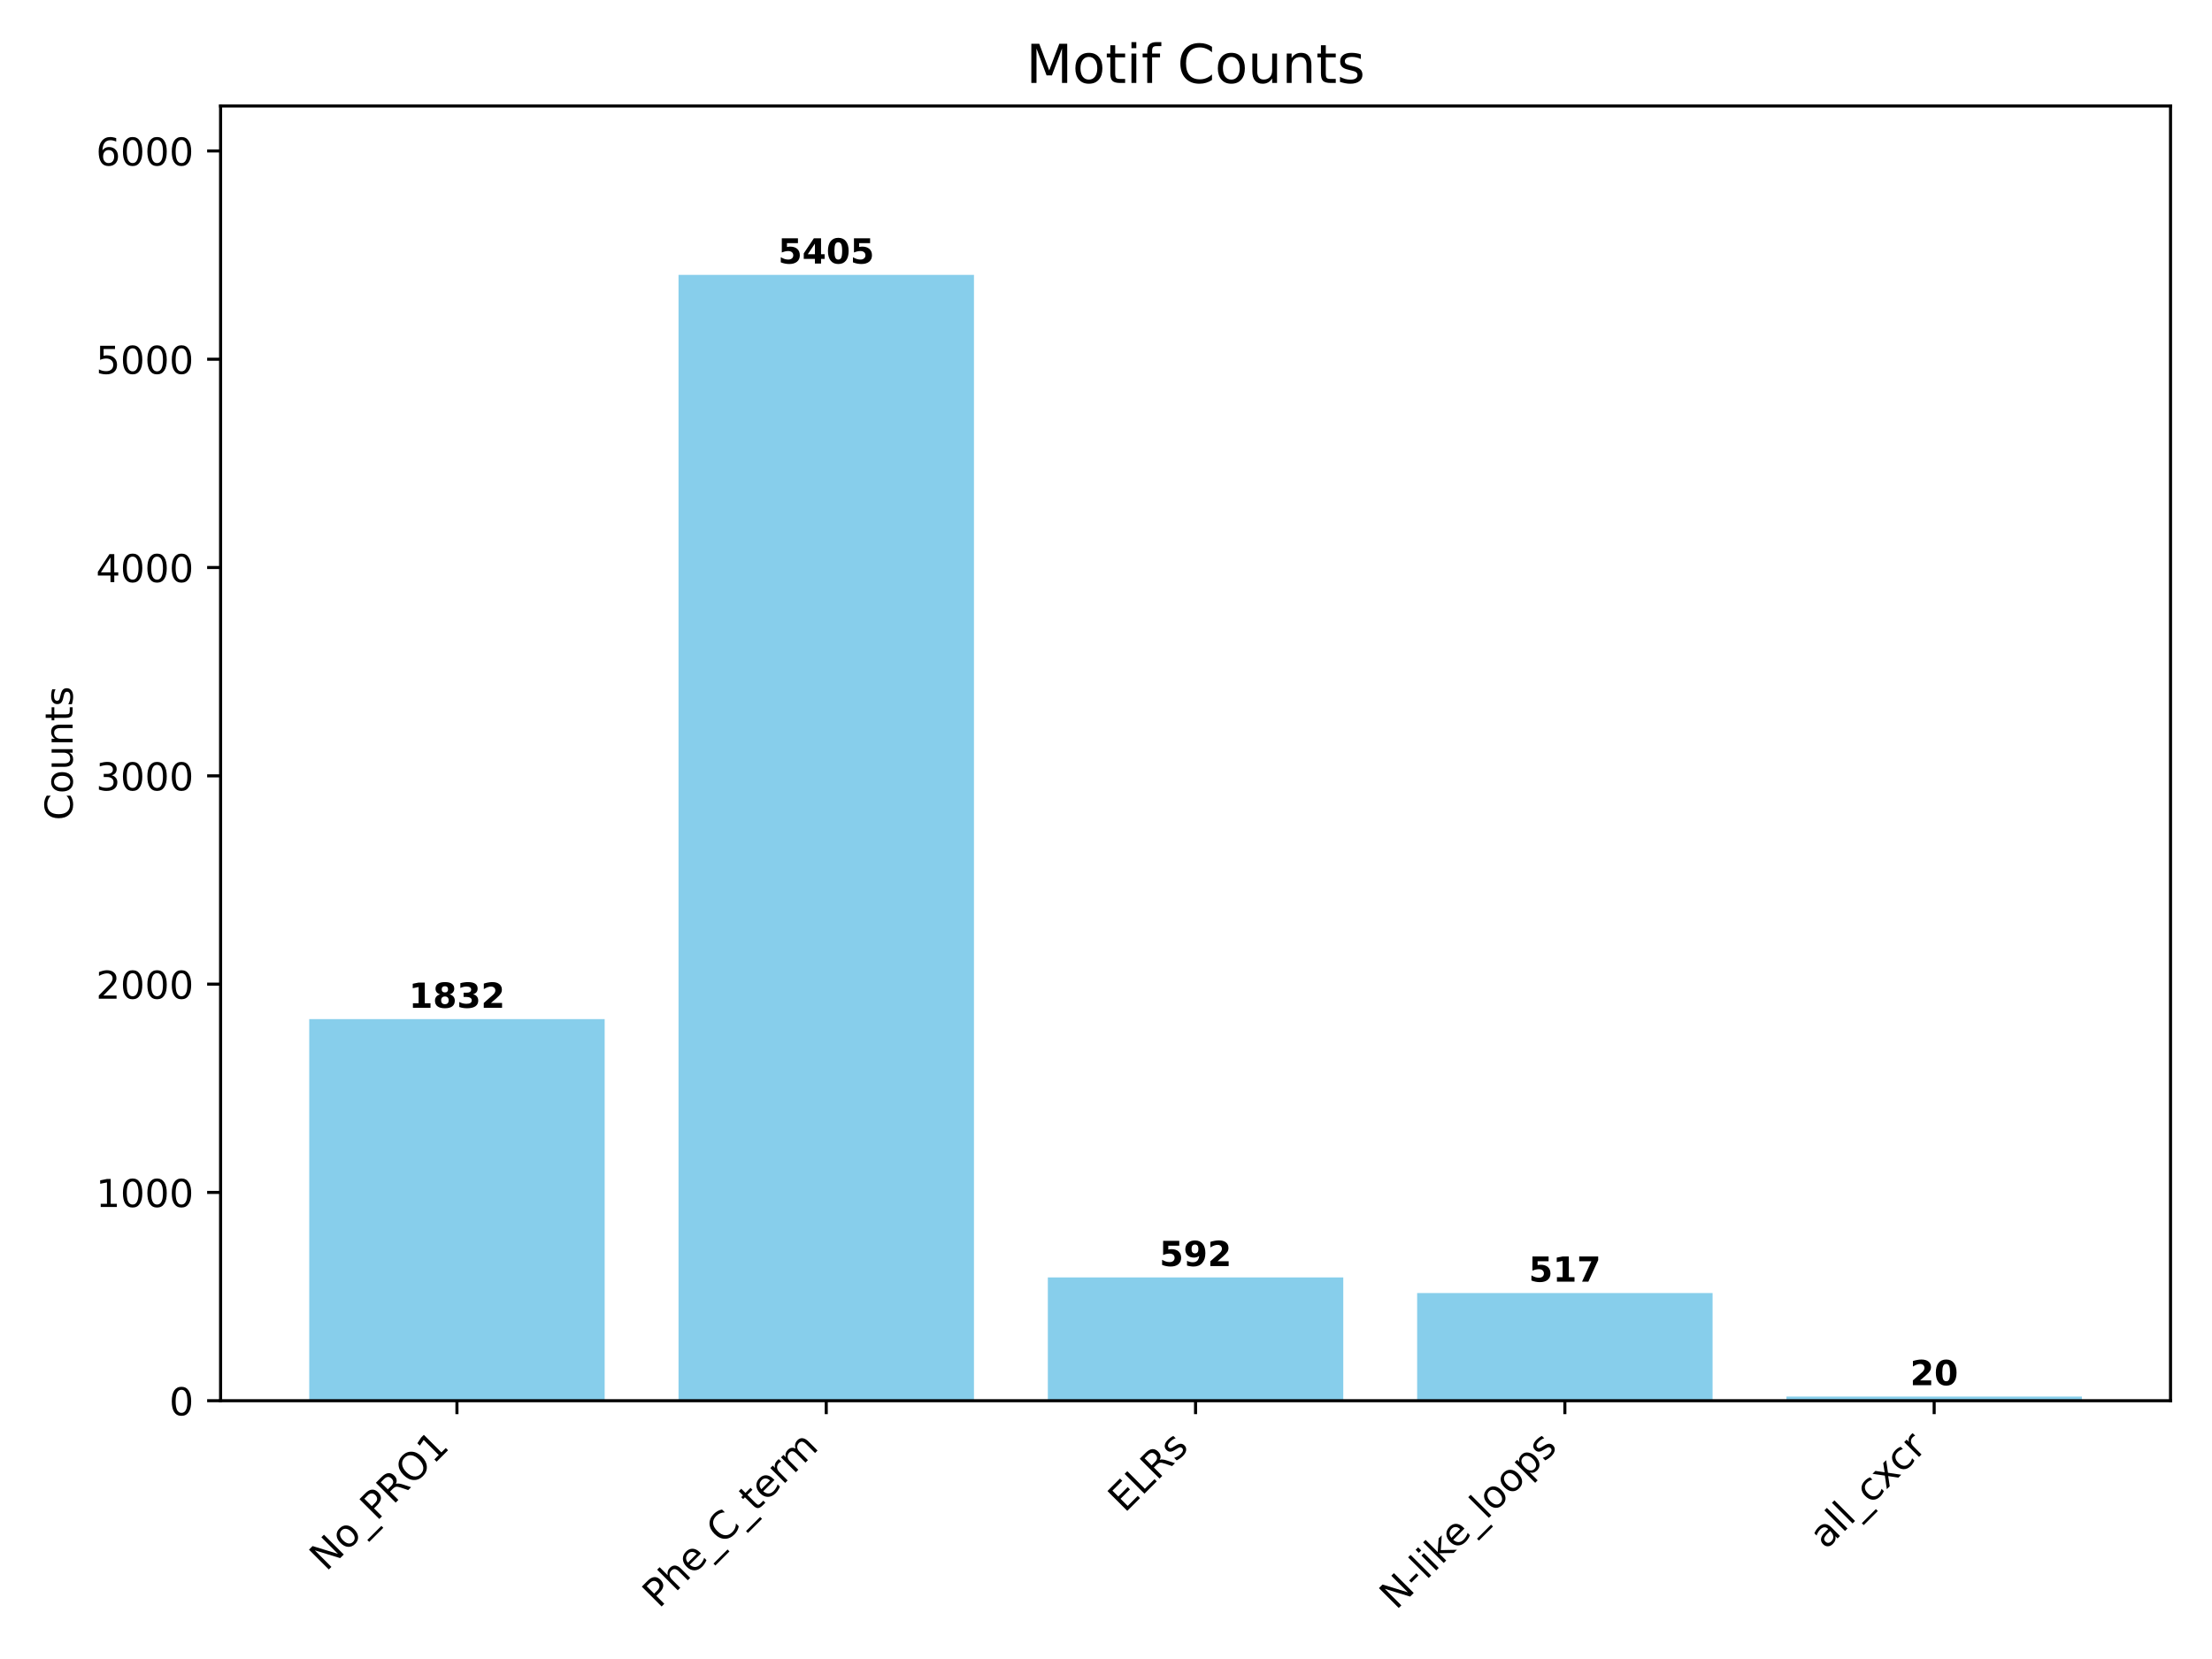
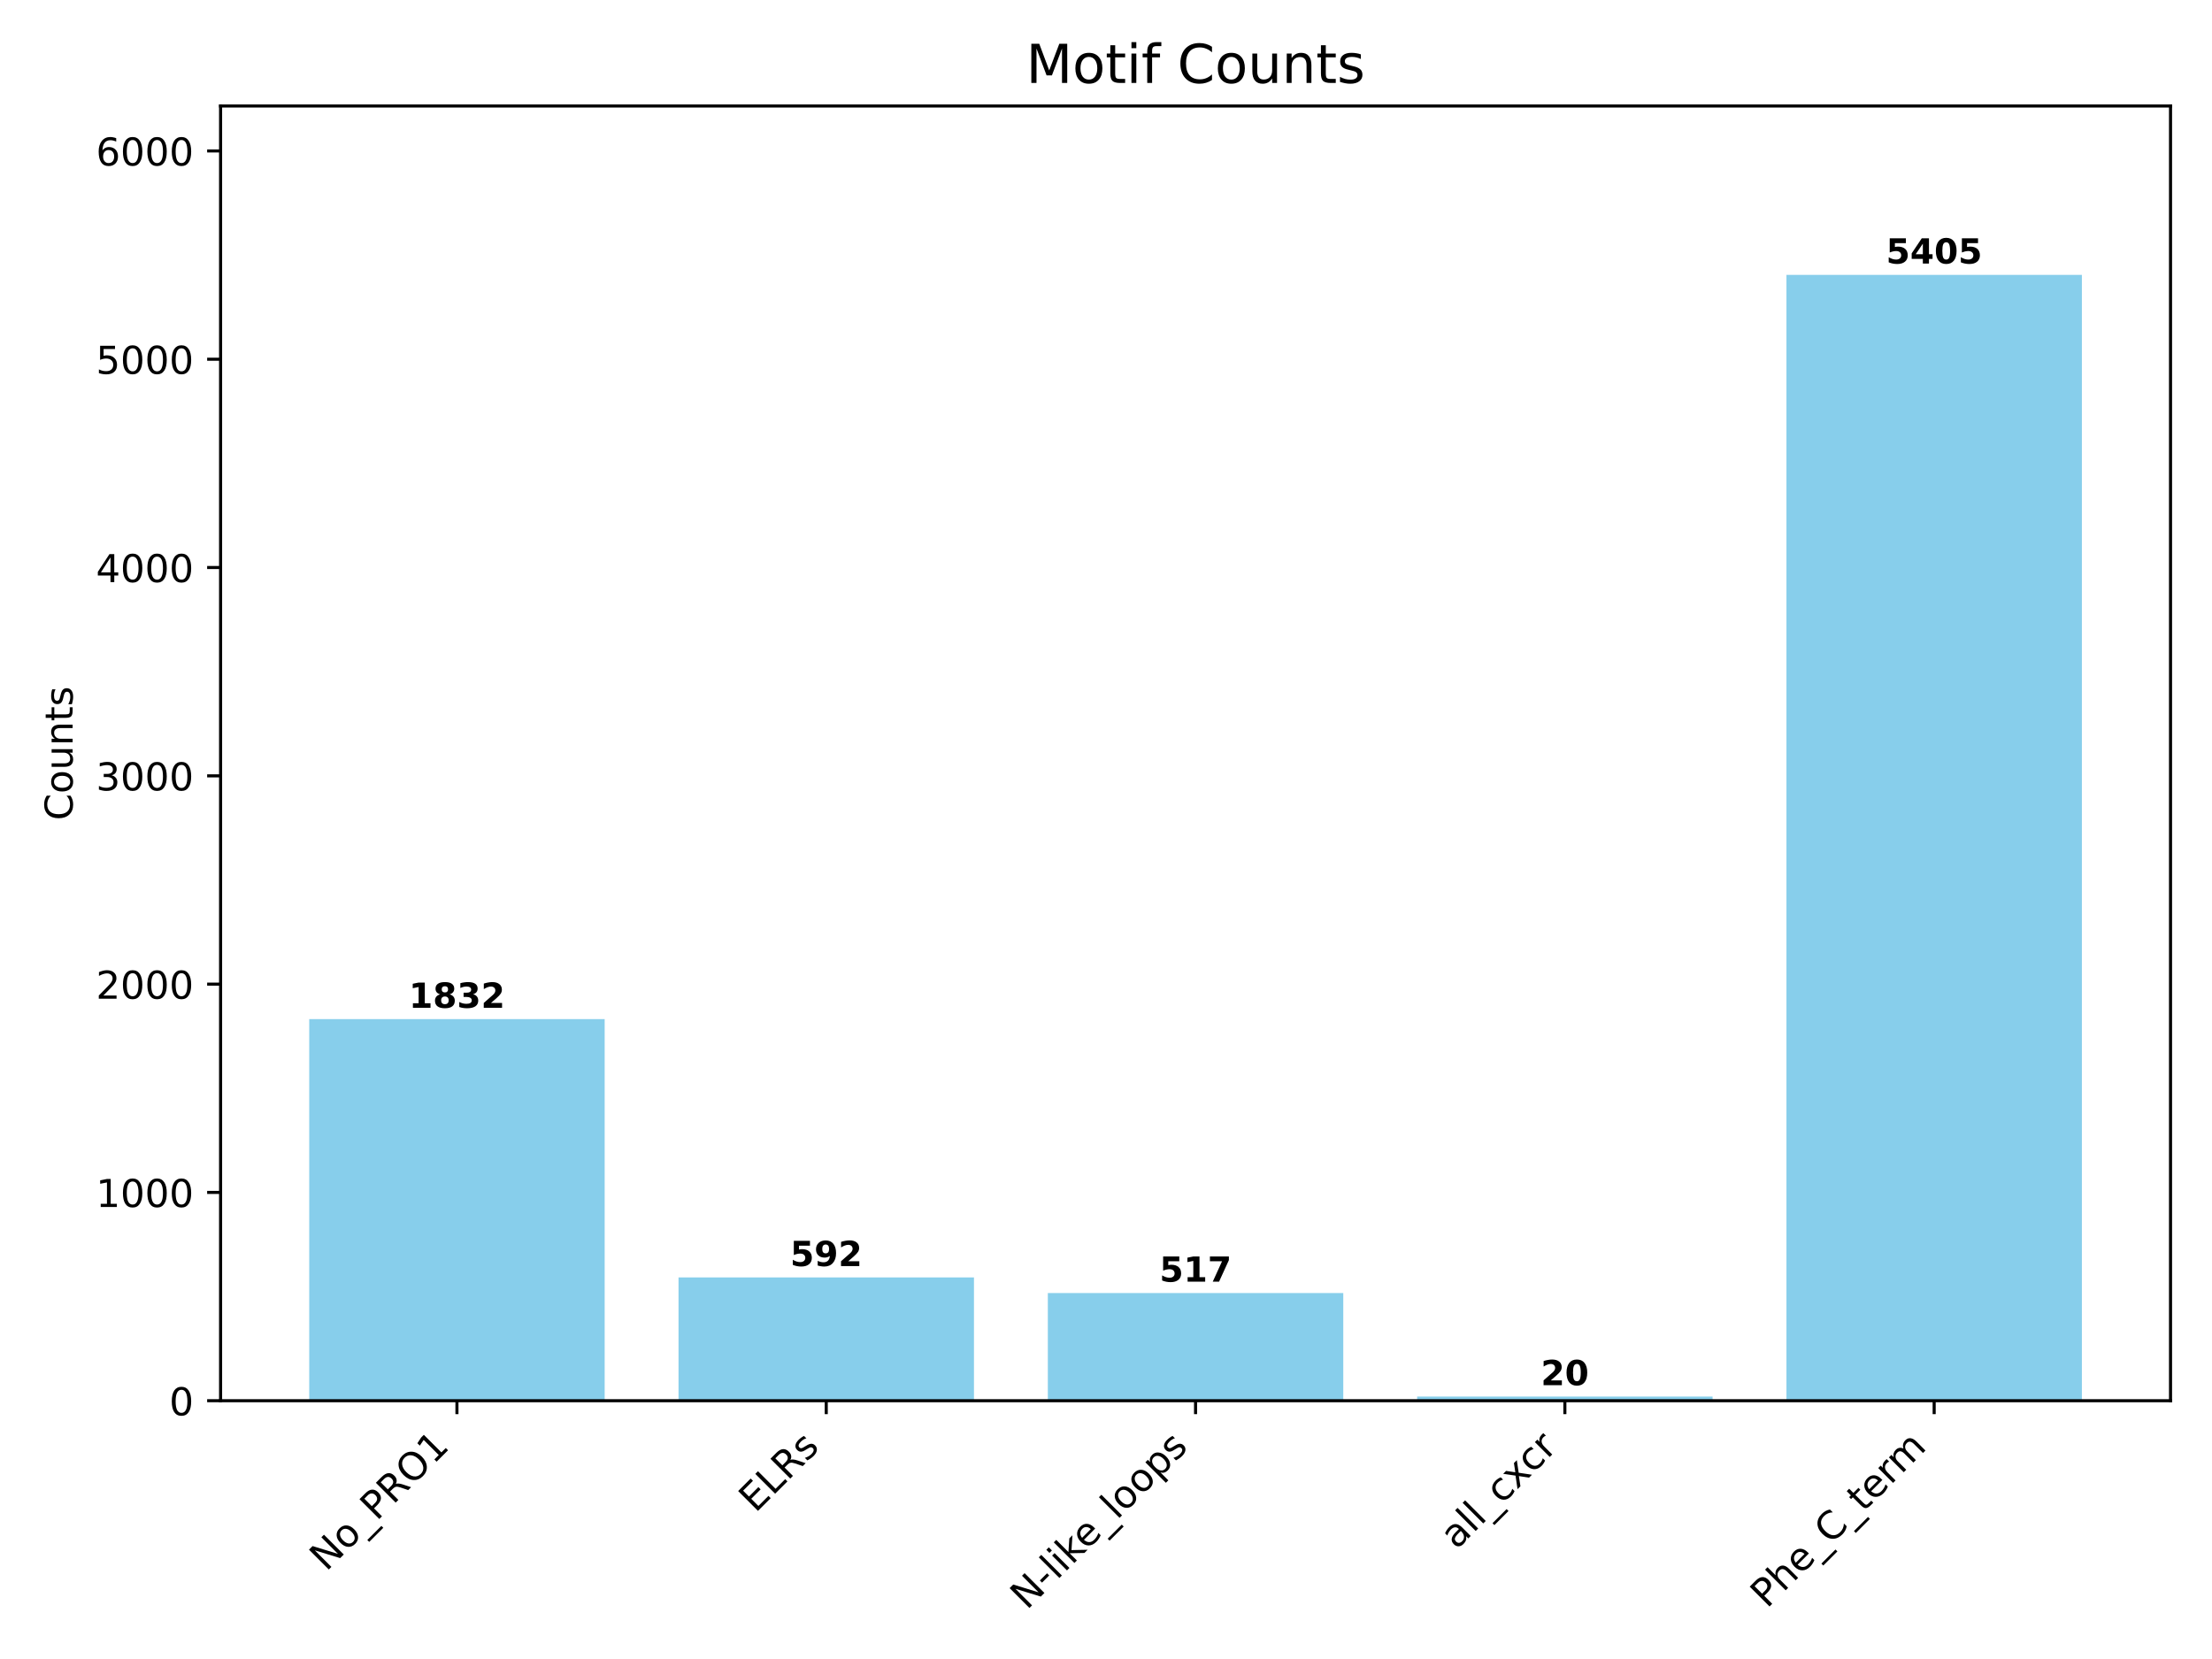
<svg xmlns="http://www.w3.org/2000/svg" xmlns:xlink="http://www.w3.org/1999/xlink" width="576pt" height="432pt" viewBox="0 0 576 432" version="1.1">
  <defs>
    <style type="text/css">*{stroke-linejoin: round; stroke-linecap: butt}</style>
  </defs>
  <g id="figure_1">
    <g id="patch_1">
      <path d="M 0 432  L 576 432  L 576 0  L 0 0  z " style="fill: #ffffff" />
    </g>
    <g id="axes_1">
      <g id="patch_2">
        <path d="M 57.44 364.744  L 565.2 364.744  L 565.2 27.6  L 57.44 27.6  z " style="fill: #ffffff" />
      </g>
      <g id="patch_3">
-         <path d="M 80.52 364.744  L 157.453 364.744  L 157.453 265.376  L 80.52 265.376  z " clip-path="url(#p295375005d)" style="fill: #87ceeb" />
+         <path d="M 80.52 364.744  L 157.453 364.744  L 157.453 265.376  L 80.52 265.376  z " clip-path="url(#pd01d6957e9)" style="fill: #87ceeb" />
      </g>
      <g id="patch_4">
-         <path d="M 176.687 364.744  L 253.62 364.744  L 253.62 71.575  L 176.687 71.575  z " clip-path="url(#p295375005d)" style="fill: #87ceeb" />
+         <path d="M 176.687 364.744  L 253.62 364.744  L 253.62 332.634  L 176.687 332.634  z " clip-path="url(#pd01d6957e9)" style="fill: #87ceeb" />
      </g>
      <g id="patch_5">
-         <path d="M 272.853 364.744  L 349.787 364.744  L 349.787 332.634  L 272.853 332.634  z " clip-path="url(#p295375005d)" style="fill: #87ceeb" />
+         <path d="M 272.853 364.744  L 349.787 364.744  L 349.787 336.702  L 272.853 336.702  z " clip-path="url(#pd01d6957e9)" style="fill: #87ceeb" />
      </g>
      <g id="patch_6">
-         <path d="M 369.02 364.744  L 445.953 364.744  L 445.953 336.702  L 369.02 336.702  z " clip-path="url(#p295375005d)" style="fill: #87ceeb" />
+         <path d="M 369.02 364.744  L 445.953 364.744  L 445.953 363.659  L 369.02 363.659  z " clip-path="url(#pd01d6957e9)" style="fill: #87ceeb" />
      </g>
      <g id="patch_7">
-         <path d="M 465.187 364.744  L 542.12 364.744  L 542.12 363.659  L 465.187 363.659  z " clip-path="url(#p295375005d)" style="fill: #87ceeb" />
+         <path d="M 465.187 364.744  L 542.12 364.744  L 542.12 71.575  L 465.187 71.575  z " clip-path="url(#pd01d6957e9)" style="fill: #87ceeb" />
      </g>
      <g id="matplotlib.axis_1">
        <g id="xtick_1">
          <g id="line2d_1">
            <defs>
-               <path id="m4f2b78b1af" d="M 0 0  L 0 3.5  " style="stroke: #000000; stroke-width: 0.8" />
+               <path id="m4e0056c037" d="M 0 0  L 0 3.5  " style="stroke: #000000; stroke-width: 0.8" />
            </defs>
            <g>
-               <use xlink:href="#m4f2b78b1af" x="118.987" y="364.744" style="stroke: #000000; stroke-width: 0.8" />
+               <use xlink:href="#m4e0056c037" x="118.987" y="364.744" style="stroke: #000000; stroke-width: 0.8" />
            </g>
          </g>
          <g id="text_1">
            <text style="font: 10px 'DejaVu Sans', 'Bitstream Vera Sans', 'Computer Modern Sans Serif', 'Lucida Grande', 'Verdana', 'Geneva', 'Lucid', 'Arial', 'Helvetica', 'Avant Garde', sans-serif" transform="translate(84.92511 409.3865) rotate(-45)">No_PRO1</text>
          </g>
        </g>
        <g id="xtick_2">
          <g id="line2d_2">
            <g>
-               <use xlink:href="#m4f2b78b1af" x="215.153" y="364.744" style="stroke: #000000; stroke-width: 0.8" />
+               <use xlink:href="#m4e0056c037" x="215.153" y="364.744" style="stroke: #000000; stroke-width: 0.8" />
            </g>
          </g>
          <g id="text_2">
-             <text style="font: 10px 'DejaVu Sans', 'Bitstream Vera Sans', 'Computer Modern Sans Serif', 'Lucida Grande', 'Verdana', 'Geneva', 'Lucid', 'Arial', 'Helvetica', 'Avant Garde', sans-serif" transform="translate(171.5878 419.0153) rotate(-45)">Phe_C_term</text>
+             <text style="font: 10px 'DejaVu Sans', 'Bitstream Vera Sans', 'Computer Modern Sans Serif', 'Lucida Grande', 'Verdana', 'Geneva', 'Lucid', 'Arial', 'Helvetica', 'Avant Garde', sans-serif" transform="translate(196.678 394.1218) rotate(-45)">ELRs</text>
          </g>
        </g>
        <g id="xtick_3">
          <g id="line2d_3">
            <g>
-               <use xlink:href="#m4f2b78b1af" x="311.32" y="364.744" style="stroke: #000000; stroke-width: 0.8" />
+               <use xlink:href="#m4e0056c037" x="311.32" y="364.744" style="stroke: #000000; stroke-width: 0.8" />
            </g>
          </g>
          <g id="text_3">
-             <text style="font: 10px 'DejaVu Sans', 'Bitstream Vera Sans', 'Computer Modern Sans Serif', 'Lucida Grande', 'Verdana', 'Geneva', 'Lucid', 'Arial', 'Helvetica', 'Avant Garde', sans-serif" transform="translate(292.8446 394.1218) rotate(-45)">ELRs</text>
+             <text style="font: 10px 'DejaVu Sans', 'Bitstream Vera Sans', 'Computer Modern Sans Serif', 'Lucida Grande', 'Verdana', 'Geneva', 'Lucid', 'Arial', 'Helvetica', 'Avant Garde', sans-serif" transform="translate(267.3678 419.402) rotate(-45)">N-like_loops</text>
          </g>
        </g>
        <g id="xtick_4">
          <g id="line2d_4">
            <g>
-               <use xlink:href="#m4f2b78b1af" x="407.487" y="364.744" style="stroke: #000000; stroke-width: 0.8" />
+               <use xlink:href="#m4e0056c037" x="407.487" y="364.744" style="stroke: #000000; stroke-width: 0.8" />
            </g>
          </g>
          <g id="text_4">
-             <text style="font: 10px 'DejaVu Sans', 'Bitstream Vera Sans', 'Computer Modern Sans Serif', 'Lucida Grande', 'Verdana', 'Geneva', 'Lucid', 'Arial', 'Helvetica', 'Avant Garde', sans-serif" transform="translate(363.5345 419.402) rotate(-45)">N-like_loops</text>
+             <text style="font: 10px 'DejaVu Sans', 'Bitstream Vera Sans', 'Computer Modern Sans Serif', 'Lucida Grande', 'Verdana', 'Geneva', 'Lucid', 'Arial', 'Helvetica', 'Avant Garde', sans-serif" transform="translate(379.2775 403.6589) rotate(-45)">all_cxcr</text>
          </g>
        </g>
        <g id="xtick_5">
          <g id="line2d_5">
            <g>
-               <use xlink:href="#m4f2b78b1af" x="503.653" y="364.744" style="stroke: #000000; stroke-width: 0.8" />
+               <use xlink:href="#m4e0056c037" x="503.653" y="364.744" style="stroke: #000000; stroke-width: 0.8" />
            </g>
          </g>
          <g id="text_5">
-             <text style="font: 10px 'DejaVu Sans', 'Bitstream Vera Sans', 'Computer Modern Sans Serif', 'Lucida Grande', 'Verdana', 'Geneva', 'Lucid', 'Arial', 'Helvetica', 'Avant Garde', sans-serif" transform="translate(475.4442 403.6589) rotate(-45)">all_cxcr</text>
+             <text style="font: 10px 'DejaVu Sans', 'Bitstream Vera Sans', 'Computer Modern Sans Serif', 'Lucida Grande', 'Verdana', 'Geneva', 'Lucid', 'Arial', 'Helvetica', 'Avant Garde', sans-serif" transform="translate(460.0878 419.0153) rotate(-45)">Phe_C_term</text>
          </g>
        </g>
      </g>
      <g id="matplotlib.axis_2">
        <g id="ytick_1">
          <g id="line2d_6">
            <defs>
-               <path id="mad251b0cfb" d="M 0 0  L -3.5 0  " style="stroke: #000000; stroke-width: 0.8" />
+               <path id="mba8670d85d" d="M 0 0  L -3.5 0  " style="stroke: #000000; stroke-width: 0.8" />
            </defs>
            <g>
-               <use xlink:href="#mad251b0cfb" x="57.44" y="364.744" style="stroke: #000000; stroke-width: 0.8" />
+               <use xlink:href="#mba8670d85d" x="57.44" y="364.744" style="stroke: #000000; stroke-width: 0.8" />
            </g>
          </g>
          <g id="text_6">
            <text style="font: 10px 'DejaVu Sans', 'Bitstream Vera Sans', 'Computer Modern Sans Serif', 'Lucida Grande', 'Verdana', 'Geneva', 'Lucid', 'Arial', 'Helvetica', 'Avant Garde', sans-serif; text-anchor: end" x="50.44" y="368.543" transform="rotate(-0 50.44 368.5433)">0</text>
          </g>
        </g>
        <g id="ytick_2">
          <g id="line2d_7">
            <g>
-               <use xlink:href="#mad251b0cfb" x="57.44" y="310.504" style="stroke: #000000; stroke-width: 0.8" />
+               <use xlink:href="#mba8670d85d" x="57.44" y="310.504" style="stroke: #000000; stroke-width: 0.8" />
            </g>
          </g>
          <g id="text_7">
            <text style="font: 10px 'DejaVu Sans', 'Bitstream Vera Sans', 'Computer Modern Sans Serif', 'Lucida Grande', 'Verdana', 'Geneva', 'Lucid', 'Arial', 'Helvetica', 'Avant Garde', sans-serif; text-anchor: end" x="50.44" y="314.303" transform="rotate(-0 50.44 314.303)">1000</text>
          </g>
        </g>
        <g id="ytick_3">
          <g id="line2d_8">
            <g>
-               <use xlink:href="#mad251b0cfb" x="57.44" y="256.263" style="stroke: #000000; stroke-width: 0.8" />
+               <use xlink:href="#mba8670d85d" x="57.44" y="256.263" style="stroke: #000000; stroke-width: 0.8" />
            </g>
          </g>
          <g id="text_8">
            <text style="font: 10px 'DejaVu Sans', 'Bitstream Vera Sans', 'Computer Modern Sans Serif', 'Lucida Grande', 'Verdana', 'Geneva', 'Lucid', 'Arial', 'Helvetica', 'Avant Garde', sans-serif; text-anchor: end" x="50.44" y="260.063" transform="rotate(-0 50.44 260.0627)">2000</text>
          </g>
        </g>
        <g id="ytick_4">
          <g id="line2d_9">
            <g>
-               <use xlink:href="#mad251b0cfb" x="57.44" y="202.023" style="stroke: #000000; stroke-width: 0.8" />
+               <use xlink:href="#mba8670d85d" x="57.44" y="202.023" style="stroke: #000000; stroke-width: 0.8" />
            </g>
          </g>
          <g id="text_9">
            <text style="font: 10px 'DejaVu Sans', 'Bitstream Vera Sans', 'Computer Modern Sans Serif', 'Lucida Grande', 'Verdana', 'Geneva', 'Lucid', 'Arial', 'Helvetica', 'Avant Garde', sans-serif; text-anchor: end" x="50.44" y="205.822" transform="rotate(-0 50.44 205.8224)">3000</text>
          </g>
        </g>
        <g id="ytick_5">
          <g id="line2d_10">
            <g>
-               <use xlink:href="#mad251b0cfb" x="57.44" y="147.783" style="stroke: #000000; stroke-width: 0.8" />
+               <use xlink:href="#mba8670d85d" x="57.44" y="147.783" style="stroke: #000000; stroke-width: 0.8" />
            </g>
          </g>
          <g id="text_10">
            <text style="font: 10px 'DejaVu Sans', 'Bitstream Vera Sans', 'Computer Modern Sans Serif', 'Lucida Grande', 'Verdana', 'Geneva', 'Lucid', 'Arial', 'Helvetica', 'Avant Garde', sans-serif; text-anchor: end" x="50.44" y="151.582" transform="rotate(-0 50.44 151.5821)">4000</text>
          </g>
        </g>
        <g id="ytick_6">
          <g id="line2d_11">
            <g>
-               <use xlink:href="#mad251b0cfb" x="57.44" y="93.543" style="stroke: #000000; stroke-width: 0.8" />
+               <use xlink:href="#mba8670d85d" x="57.44" y="93.543" style="stroke: #000000; stroke-width: 0.8" />
            </g>
          </g>
          <g id="text_11">
            <text style="font: 10px 'DejaVu Sans', 'Bitstream Vera Sans', 'Computer Modern Sans Serif', 'Lucida Grande', 'Verdana', 'Geneva', 'Lucid', 'Arial', 'Helvetica', 'Avant Garde', sans-serif; text-anchor: end" x="50.44" y="97.342" transform="rotate(-0 50.44 97.34185)">5000</text>
          </g>
        </g>
        <g id="ytick_7">
          <g id="line2d_12">
            <g>
-               <use xlink:href="#mad251b0cfb" x="57.44" y="39.302" style="stroke: #000000; stroke-width: 0.8" />
+               <use xlink:href="#mba8670d85d" x="57.44" y="39.302" style="stroke: #000000; stroke-width: 0.8" />
            </g>
          </g>
          <g id="text_12">
            <text style="font: 10px 'DejaVu Sans', 'Bitstream Vera Sans', 'Computer Modern Sans Serif', 'Lucida Grande', 'Verdana', 'Geneva', 'Lucid', 'Arial', 'Helvetica', 'Avant Garde', sans-serif; text-anchor: end" x="50.44" y="43.102" transform="rotate(-0 50.44 43.10156)">6000</text>
          </g>
        </g>
        <g id="text_13">
          <text style="font: 10px 'DejaVu Sans', 'Bitstream Vera Sans', 'Computer Modern Sans Serif', 'Lucida Grande', 'Verdana', 'Geneva', 'Lucid', 'Arial', 'Helvetica', 'Avant Garde', sans-serif; text-anchor: middle" x="18.91" y="196.172" transform="rotate(-90 18.91031 196.172)">Counts</text>
        </g>
      </g>
      <g id="patch_8">
        <path d="M 57.44 364.744  L 57.44 27.6  " style="fill: none; stroke: #000000; stroke-width: 0.8; stroke-linejoin: miter; stroke-linecap: square" />
      </g>
      <g id="patch_9">
        <path d="M 565.2 364.744  L 565.2 27.6  " style="fill: none; stroke: #000000; stroke-width: 0.8; stroke-linejoin: miter; stroke-linecap: square" />
      </g>
      <g id="patch_10">
        <path d="M 57.44 364.744  L 565.2 364.744  " style="fill: none; stroke: #000000; stroke-width: 0.8; stroke-linejoin: miter; stroke-linecap: square" />
      </g>
      <g id="patch_11">
        <path d="M 57.44 27.6  L 565.2 27.6  " style="fill: none; stroke: #000000; stroke-width: 0.8; stroke-linejoin: miter; stroke-linecap: square" />
      </g>
      <g id="text_14">
        <text style="font: 700 9px 'DejaVu Sans', 'Bitstream Vera Sans', 'Computer Modern Sans Serif', 'Lucida Grande', 'Verdana', 'Geneva', 'Lucid', 'Arial', 'Helvetica', 'Avant Garde', sans-serif; text-anchor: middle" x="118.987" y="262.419" transform="rotate(-0 118.9867 262.4193)">1832</text>
      </g>
      <g id="text_15">
-         <text style="font: 700 9px 'DejaVu Sans', 'Bitstream Vera Sans', 'Computer Modern Sans Serif', 'Lucida Grande', 'Verdana', 'Geneva', 'Lucid', 'Arial', 'Helvetica', 'Avant Garde', sans-serif; text-anchor: middle" x="215.153" y="68.619" transform="rotate(-0 215.1533 68.61879)">5405</text>
+         <text style="font: 700 9px 'DejaVu Sans', 'Bitstream Vera Sans', 'Computer Modern Sans Serif', 'Lucida Grande', 'Verdana', 'Geneva', 'Lucid', 'Arial', 'Helvetica', 'Avant Garde', sans-serif; text-anchor: middle" x="215.153" y="329.677" transform="rotate(-0 215.1533 329.6773)">592</text>
      </g>
      <g id="text_16">
-         <text style="font: 700 9px 'DejaVu Sans', 'Bitstream Vera Sans', 'Computer Modern Sans Serif', 'Lucida Grande', 'Verdana', 'Geneva', 'Lucid', 'Arial', 'Helvetica', 'Avant Garde', sans-serif; text-anchor: middle" x="311.32" y="329.677" transform="rotate(-0 311.32 329.6773)">592</text>
+         <text style="font: 700 9px 'DejaVu Sans', 'Bitstream Vera Sans', 'Computer Modern Sans Serif', 'Lucida Grande', 'Verdana', 'Geneva', 'Lucid', 'Arial', 'Helvetica', 'Avant Garde', sans-serif; text-anchor: middle" x="311.32" y="333.745" transform="rotate(-0 311.32 333.7453)">517</text>
      </g>
      <g id="text_17">
-         <text style="font: 700 9px 'DejaVu Sans', 'Bitstream Vera Sans', 'Computer Modern Sans Serif', 'Lucida Grande', 'Verdana', 'Geneva', 'Lucid', 'Arial', 'Helvetica', 'Avant Garde', sans-serif; text-anchor: middle" x="407.487" y="333.745" transform="rotate(-0 407.4867 333.7453)">517</text>
+         <text style="font: 700 9px 'DejaVu Sans', 'Bitstream Vera Sans', 'Computer Modern Sans Serif', 'Lucida Grande', 'Verdana', 'Geneva', 'Lucid', 'Arial', 'Helvetica', 'Avant Garde', sans-serif; text-anchor: middle" x="407.487" y="360.703" transform="rotate(-0 407.4867 360.7027)">20</text>
      </g>
      <g id="text_18">
-         <text style="font: 700 9px 'DejaVu Sans', 'Bitstream Vera Sans', 'Computer Modern Sans Serif', 'Lucida Grande', 'Verdana', 'Geneva', 'Lucid', 'Arial', 'Helvetica', 'Avant Garde', sans-serif; text-anchor: middle" x="503.653" y="360.703" transform="rotate(-0 503.6533 360.7027)">20</text>
+         <text style="font: 700 9px 'DejaVu Sans', 'Bitstream Vera Sans', 'Computer Modern Sans Serif', 'Lucida Grande', 'Verdana', 'Geneva', 'Lucid', 'Arial', 'Helvetica', 'Avant Garde', sans-serif; text-anchor: middle" x="503.653" y="68.619" transform="rotate(-0 503.6533 68.61879)">5405</text>
      </g>
      <g id="text_19">
        <text style="font: 14px 'DejaVu Sans', 'Bitstream Vera Sans', 'Computer Modern Sans Serif', 'Lucida Grande', 'Verdana', 'Geneva', 'Lucid', 'Arial', 'Helvetica', 'Avant Garde', sans-serif; text-anchor: middle" x="311.32" y="21.6" transform="rotate(-0 311.32 21.6)">Motif Counts</text>
      </g>
    </g>
  </g>
  <defs>
-     <clipPath id="p295375005d">
+     <clipPath id="pd01d6957e9">
      <rect x="57.44" y="27.6" width="507.76" height="337.144" />
    </clipPath>
  </defs>
</svg>
